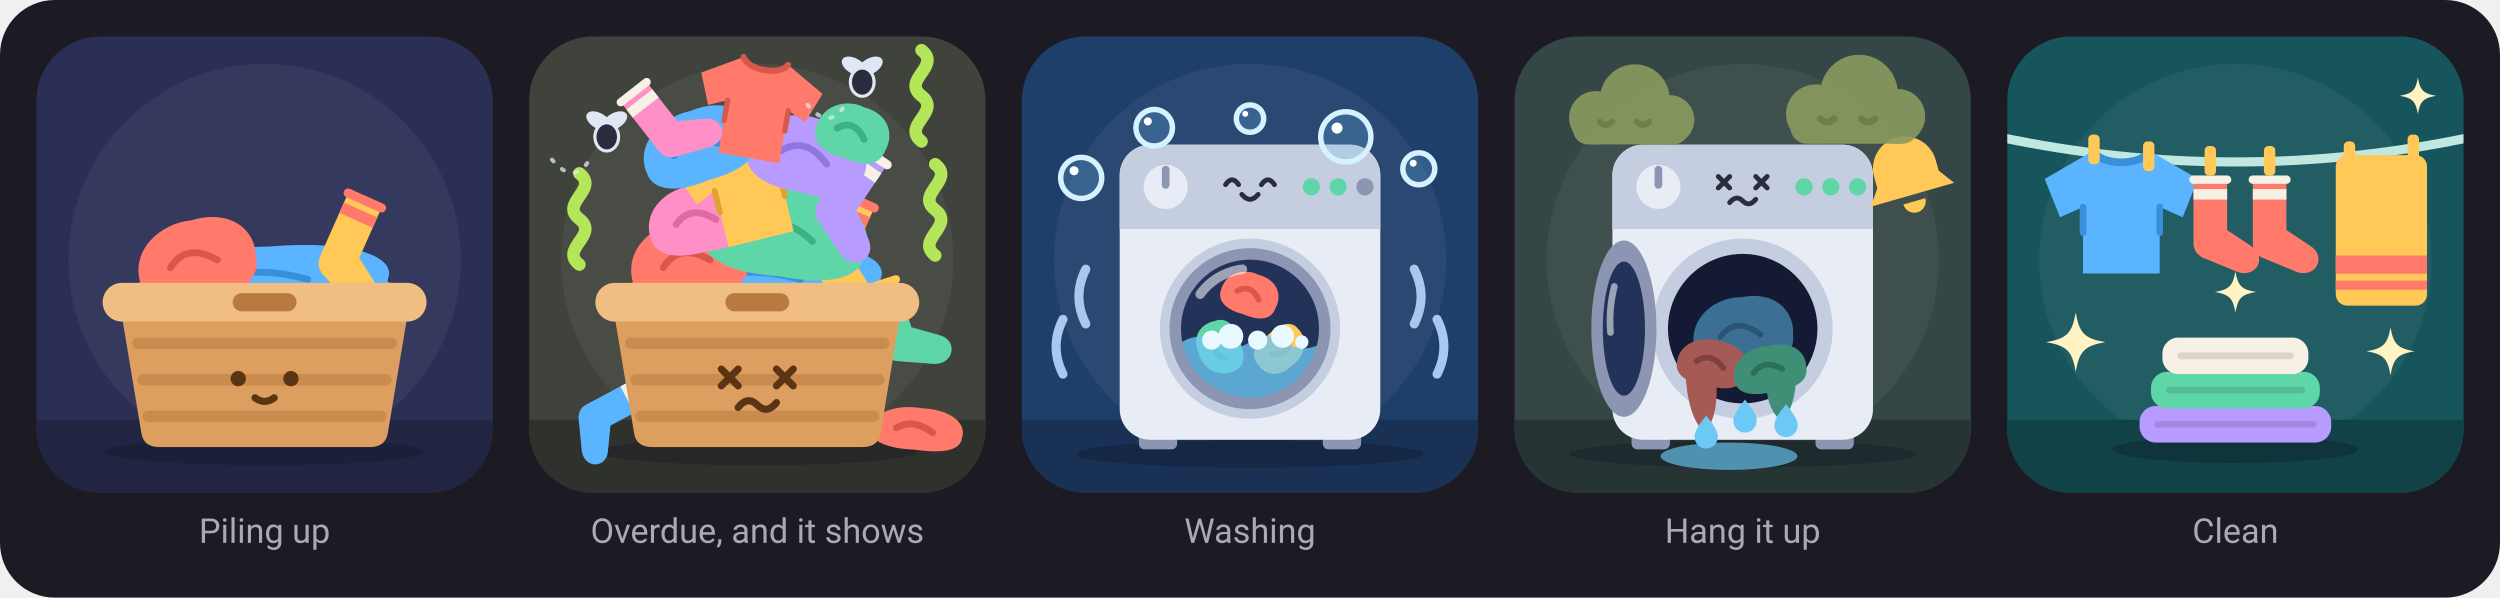
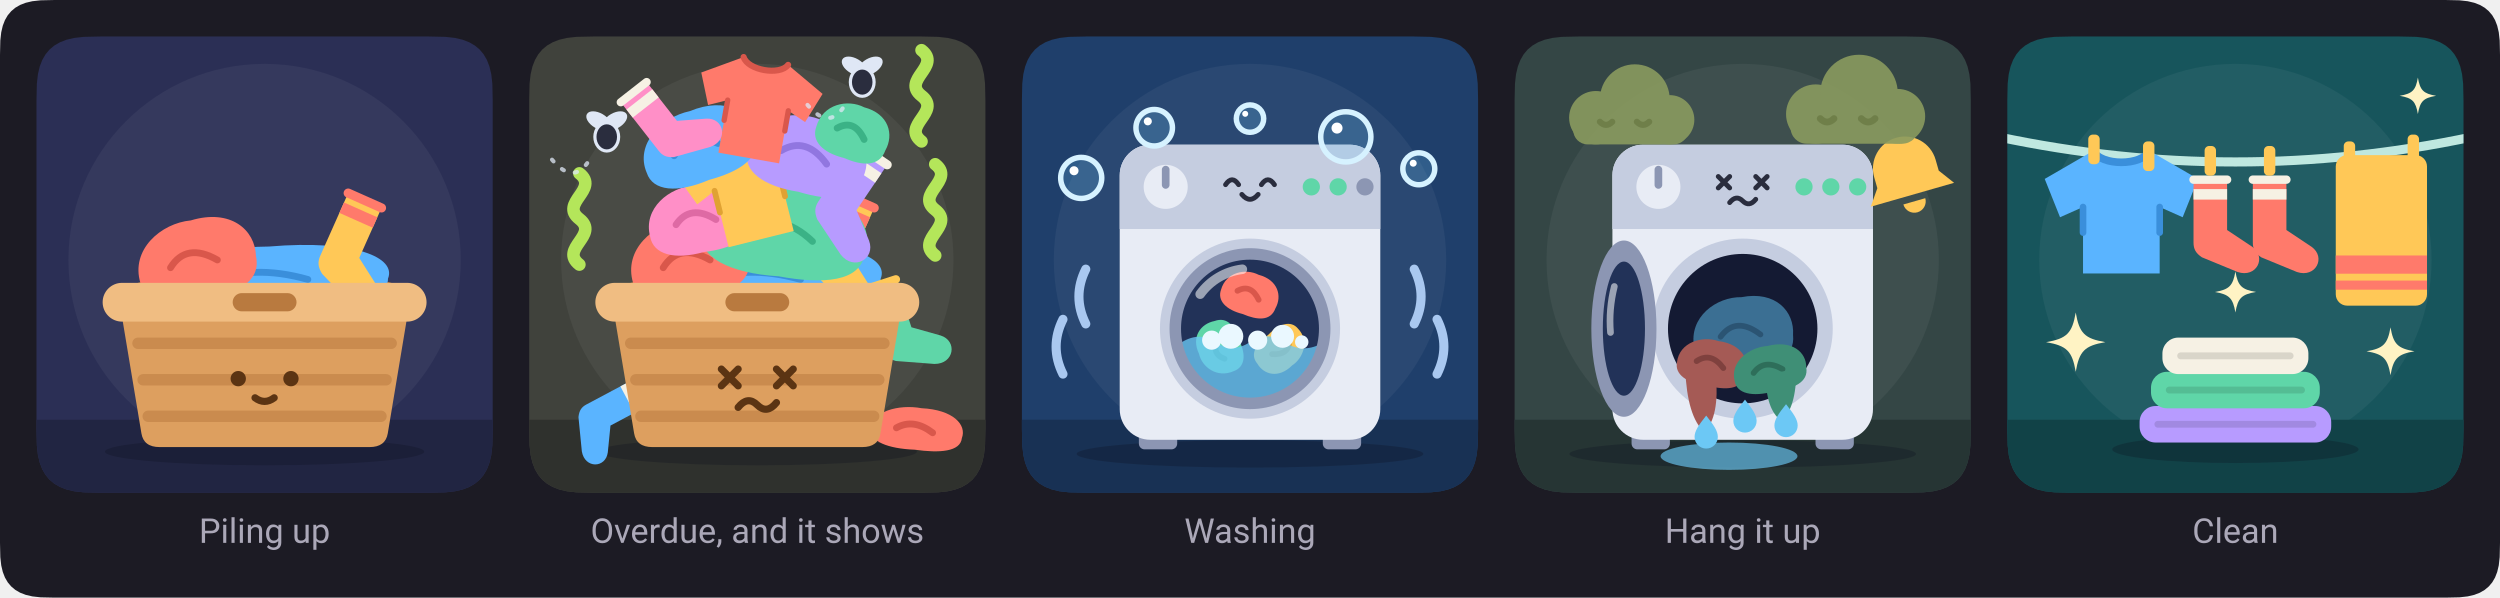
<svg xmlns="http://www.w3.org/2000/svg" width="1096" height="262" viewBox="0 0 1096 262">
-   <rect width="1096" height="262" rx="24" fill="#1C1B24" />
+   <path d="M1072 0L1078.26 0.14L1081.84 0.54L1084.73 1.22L1087.19 2.17L1089.3 3.4L1091.09 4.91L1092.6 6.7L1093.83 8.81L1094.78 11.27L1095.46 14.16L1095.86 17.74L1096 24L1096 238L1095.86 244.26L1095.46 247.84L1094.78 250.73L1093.83 253.19L1092.6 255.3L1091.09 257.09L1089.3 258.6L1087.19 259.83L1084.73 260.78L1081.84 261.46L1078.26 261.86L1072 262L24 262L17.74 261.86L14.16 261.46L11.27 260.78L8.81 259.83L6.7 258.6L4.91 257.09L3.4 255.3L2.17 253.19L1.22 250.73L0.54 247.84L0.14 244.26L0 238L0 24L0.14 17.74L0.54 14.16L1.22 11.27L2.17 8.81L3.4 6.7L4.91 4.91L6.7 3.4L8.81 2.17L11.27 1.22L14.16 0.54L17.74 0.14L24 0Z" fill="#1C1B24" />
  <svg x="16" y="16" width="200" height="200" class="ht-scene ht-scene-laundry" viewBox="0 0 200 200" role="img" aria-label="laundry" data-scene="laundry" data-state="accumulating">
-     <rect data-part="tile" width="200" height="200" rx="28" fill="#2b2f55" />
+     <path data-part="tile" d="M172 0L179.31 0.16L183.48 0.63L186.86 1.43L189.72 2.54L192.18 3.97L194.28 5.72L196.03 7.82L197.46 10.28L198.57 13.14L199.37 16.52L199.84 20.69L200 28L200 172L199.84 179.31L199.37 183.48L198.57 186.86L197.46 189.72L196.03 192.18L194.28 194.28L192.18 196.03L189.72 197.46L186.86 198.57L183.48 199.37L179.31 199.84L172 200L28 200L20.69 199.84L16.52 199.37L13.14 198.57L10.28 197.46L7.82 196.03L5.72 194.28L3.97 192.18L2.54 189.72L1.43 186.86L0.63 183.48L0.16 179.31L0 172L0 28L0.16 20.69L0.63 16.52L1.43 13.14L2.54 10.28L3.97 7.82L5.72 5.72L7.82 3.97L10.28 2.54L13.14 1.43L16.52 0.63L20.69 0.16L28 0Z" fill="#2b2f55" />
    <circle cx="100" cy="98" r="86" fill="#fff" opacity=".05" />
-     <path data-part="floor" d="M0 168H200V172a28 28 0 0 1-28 28H28a28 28 0 0 1-28-28Z" fill="#212542" />
+     <path data-part="floor" d="M0 168H200V172L200 172L199.84 179.31L199.37 183.48L198.57 186.86L197.46 189.72L196.03 192.18L194.28 194.28L192.18 196.03L189.72 197.46L186.86 198.57L183.48 199.37L179.31 199.84L172 200L28 200L20.69 199.84L16.52 199.37L13.14 198.57L10.28 197.46L7.82 196.03L5.72 194.28L3.97 192.18L2.54 189.72L1.43 186.86L0.63 183.48L0.16 179.31L0 172Z" fill="#212542" />
    <ellipse cx="100" cy="182" rx="70" ry="6" fill="#0c0f1e" opacity="0.28" />
    <ellipse cx="100" cy="112" rx="62" ry="9" fill="#b97a3f" />
    <g data-part="pile-step" data-index="1">
      <g transform="translate(100 106) rotate(-3)">
        <path d="M-54 3.75C-56.7 -8.25 -24.3 -15 2.7 -13.8C40.5 -15 58.32 -6 54 3C54 12 29.7 14.4 0 13.8C-32.4 15 -54 11.25 -54 3.75Z" fill="#5ab4ff" />
        <path d="M-24.3 0.75q18.9 -7.5 43.2 0.75" fill="none" stroke="#3a8fdb" stroke-width="3" stroke-linecap="round" />
      </g>
    </g>
    <g data-part="pile-step" data-index="2">
      <g transform="translate(70 98) rotate(-12)">
        <path d="M-26 4.75C-27.3 -10.45 -11.7 -19 1.3 -17.48C19.5 -19 28.08 -7.6 26 3.8C26 15.2 14.3 18.24 0 17.48C-15.6 19 -26 14.25 -26 4.75Z" fill="#ff7a6b" />
        <path d="M-11.7 0.95q9.1 -9.5 20.8 0.95" fill="none" stroke="#d9574b" stroke-width="3" stroke-linecap="round" />
      </g>
      <g transform="translate(135 92) rotate(24)">
        <path d="M-8-22H8V2L20 10C27 15 22 25 13 22L-4 15C-7 13-8 11-8 8Z" fill="#ffc857" />
        <path d="M-8-15H8" stroke="#ff7a6b" stroke-width="5" />
        <path d="M-8-22H8" stroke="#ff7a6b" stroke-width="4" stroke-linecap="round" />
      </g>
    </g>
    <path d="M36 114H164L154 174Q153 180 146 180H54Q47 180 46 174Z" fill="#dd9f5f" />
    <rect x="42" y="132" width="116" height="5" rx="2.5" fill="#b97a3f" opacity=".55" />
    <rect x="44.24" y="148" width="111.52" height="5" rx="2.5" fill="#b97a3f" opacity=".55" />
    <rect x="46.48" y="164" width="107.04" height="5" rx="2.5" fill="#b97a3f" opacity=".55" />
    <rect x="29" y="108" width="142" height="17" rx="8.5" fill="#f0bd82" />
    <rect x="86" y="112.5" width="28" height="8" rx="4" fill="#b97a3f" />
    <g data-part="face">
      <g transform="translate(100 150) scale(1.05)">
        <circle cx="-11" cy="0" r="3.2" fill="#5b3413" />
        <circle cx="11" cy="0" r="3.2" fill="#5b3413" />
        <path d="M-4 8q4 3 8 0" fill="none" stroke="#5b3413" stroke-width="3" stroke-linecap="round" stroke-linejoin="round" />
      </g>
    </g>
  </svg>
  <text x="116" y="238" text-anchor="middle" fill="#ABA8B8" font-size="15" font-family="-apple-system, Segoe UI, Roboto, Helvetica, Arial, sans-serif">Piling up</text>
  <svg x="232" y="16" width="200" height="200" class="ht-scene ht-scene-laundry" viewBox="0 0 200 200" role="img" aria-label="laundry" data-scene="laundry" data-state="due">
-     <rect data-part="tile" width="200" height="200" rx="28" fill="#40423c" />
+     <path data-part="tile" d="M172 0L179.31 0.16L183.48 0.63L186.86 1.43L189.72 2.54L192.18 3.97L194.28 5.72L196.03 7.82L197.46 10.28L198.57 13.14L199.37 16.52L199.84 20.69L200 28L200 172L199.84 179.31L199.37 183.48L198.57 186.86L197.46 189.72L196.03 192.18L194.28 194.28L192.18 196.03L189.72 197.46L186.86 198.57L183.48 199.37L179.31 199.84L172 200L28 200L20.69 199.84L16.52 199.37L13.14 198.57L10.28 197.46L7.82 196.03L5.72 194.28L3.97 192.18L2.54 189.72L1.43 186.86L0.63 183.48L0.16 179.31L0 172L0 28L0.16 20.69L0.63 16.52L1.43 13.14L2.54 10.28L3.97 7.82L5.72 5.72L7.82 3.97L10.28 2.54L13.14 1.43L16.52 0.63L20.69 0.16L28 0Z" fill="#40423c" />
    <circle cx="100" cy="98" r="86" fill="#fff" opacity=".05" />
-     <path data-part="floor" d="M0 168H200V172a28 28 0 0 1-28 28H28a28 28 0 0 1-28-28Z" fill="#2f312d" />
+     <path data-part="floor" d="M0 168H200V172L200 172L199.84 179.31L199.37 183.48L198.57 186.86L197.46 189.72L196.03 192.18L194.28 194.28L192.18 196.03L189.72 197.46L186.86 198.57L183.48 199.37L179.31 199.84L172 200L28 200L20.69 199.84L16.52 199.37L13.14 198.57L10.28 197.46L7.82 196.03L5.72 194.28L3.97 192.18L2.54 189.72L1.43 186.86L0.63 183.48L0.16 179.31L0 172Z" fill="#2f312d" />
    <ellipse cx="100" cy="182" rx="70" ry="6" fill="#0c0f1e" opacity="0.28" />
    <ellipse cx="100" cy="112" rx="62" ry="9" fill="#b97a3f" />
    <g data-part="pile-step" data-index="1">
      <g transform="translate(100 106) rotate(-3)">
        <path d="M-54 3.75C-56.7 -8.25 -24.3 -15 2.7 -13.8C40.5 -15 58.32 -6 54 3C54 12 29.7 14.4 0 13.8C-32.4 15 -54 11.25 -54 3.75Z" fill="#5ab4ff" />
        <path d="M-24.3 0.75q18.9 -7.5 43.2 0.75" fill="none" stroke="#3a8fdb" stroke-width="3" stroke-linecap="round" />
      </g>
    </g>
    <g data-part="pile-step" data-index="2">
      <g transform="translate(70 98) rotate(-12)">
        <path d="M-26 4.75C-27.3 -10.45 -11.7 -19 1.3 -17.48C19.5 -19 28.08 -7.6 26 3.8C26 15.2 14.3 18.24 0 17.48C-15.6 19 -26 14.25 -26 4.75Z" fill="#ff7a6b" />
        <path d="M-11.7 0.95q9.1 -9.5 20.8 0.95" fill="none" stroke="#d9574b" stroke-width="3" stroke-linecap="round" />
      </g>
      <g transform="translate(135 92) rotate(24)">
        <path d="M-8-22H8V2L20 10C27 15 22 25 13 22L-4 15C-7 13-8 11-8 8Z" fill="#ffc857" />
        <path d="M-8-15H8" stroke="#ff7a6b" stroke-width="5" />
        <path d="M-8-22H8" stroke="#ff7a6b" stroke-width="4" stroke-linecap="round" />
      </g>
    </g>
    <g data-part="pile-step" data-index="3">
      <g transform="translate(112 86) rotate(8)">
        <path d="M-36 5.25C-37.8 -11.55 -16.2 -21 1.8 -19.32C27 -21 38.88 -8.4 36 4.2C36 16.8 19.8 20.16 0 19.32C-21.6 21 -36 15.75 -36 5.25Z" fill="#5fd6a8" />
        <path d="M-16.2 1.05q12.6 -10.5 28.8 1.05" fill="none" stroke="#3bb286" stroke-width="3" stroke-linecap="round" />
      </g>
      <g transform="translate(74 80) rotate(-10)">
        <path d="M-22 4C-23.1 -8.8 -9.9 -16 1.1 -14.72C16.5 -16 23.76 -6.4 22 3.2C22 12.8 12.1 15.36 0 14.72C-13.2 16 -22 12 -22 4Z" fill="#ff8fc7" />
        <path d="M-9.9 0.8q7.7 -8 17.6 0.8" fill="none" stroke="#de6aa4" stroke-width="3" stroke-linecap="round" />
      </g>
    </g>
    <g data-part="pile-step" data-index="4">
      <g transform="translate(96 66) rotate(-14) scale(0.98)">
        <path d="M-11-24L-30-13L-24 2L-15-2V24H15V-2L24 2L30-13L11-24C8-18-8-18-11-24Z" fill="#ffc857" stroke-linejoin="round" />
        <path d="M-15-2V8M15-2V8" stroke="#e0a233" stroke-width="2.6" stroke-linecap="round" />
        <path d="M-11-24C-8-18 8-18 11-24" fill="none" stroke="#e0a233" stroke-width="3" stroke-linecap="round" />
      </g>
      <g transform="translate(138 70) rotate(34)">
        <path d="M-8-22H8V2L20 10C27 15 22 25 13 22L-4 15C-7 13-8 11-8 8Z" fill="#b79bff" />
        <path d="M-8-15H8" stroke="#f6f1e4" stroke-width="5" />
        <path d="M-8-22H8" stroke="#f6f1e4" stroke-width="4" stroke-linecap="round" />
      </g>
    </g>
    <g data-part="pile-step" data-index="5">
      <g transform="translate(122 52) rotate(14)">
        <path d="M-26 4.5C-27.3 -9.9 -11.7 -18 1.3 -16.56C19.5 -18 28.08 -7.2 26 3.6C26 14.4 14.3 17.28 0 16.56C-15.6 18 -26 13.5 -26 4.5Z" fill="#b79bff" />
        <path d="M-11.7 0.9q9.1 -9 20.8 0.9" fill="none" stroke="#9176e0" stroke-width="3" stroke-linecap="round" />
      </g>
      <g transform="translate(74 48) rotate(-18)">
        <path d="M-25 4.25C-26.25 -9.35 -11.25 -17 1.25 -15.64C18.75 -17 27 -6.8 25 3.4C25 13.6 13.75 16.32 0 15.64C-15 17 -25 12.75 -25 4.25Z" fill="#5ab4ff" />
        <path d="M-11.25 0.85q8.75 -8.5 20 0.85" fill="none" stroke="#3a8fdb" stroke-width="3" stroke-linecap="round" />
      </g>
    </g>
    <g data-part="pile-step" data-index="6">
      <g transform="translate(100 32) rotate(10) scale(0.9)">
        <path d="M-11-24L-30-13L-24 2L-15-2V24H15V-2L24 2L30-13L11-24C8-18-8-18-11-24Z" fill="#ff7a6b" stroke-linejoin="round" />
        <path d="M-15-2V8M15-2V8" stroke="#d9574b" stroke-width="2.6" stroke-linecap="round" />
        <path d="M-11-24C-8-18 8-18 11-24" fill="none" stroke="#d9574b" stroke-width="3" stroke-linecap="round" />
      </g>
      <g transform="translate(142 42) rotate(20)">
        <path d="M-16 3.25C-16.8 -7.15 -7.2 -13 0.8 -11.96C12 -13 17.28 -5.2 16 2.6C16 10.4 8.8 12.48 0 11.96C-9.6 13 -16 9.75 -16 3.25Z" fill="#5fd6a8" />
        <path d="M-7.2 0.65q5.6 -6.5 12.8 0.65" fill="none" stroke="#3bb286" stroke-width="3" stroke-linecap="round" />
      </g>
      <g transform="translate(58 40) rotate(-38) scale(0.9)">
        <path d="M-8-22H8V2L20 10C27 15 22 25 13 22L-4 15C-7 13-8 11-8 8Z" fill="#ff8fc7" />
        <path d="M-8-15H8" stroke="#f6f1e4" stroke-width="5" />
        <path d="M-8-22H8" stroke="#f6f1e4" stroke-width="4" stroke-linecap="round" />
      </g>
    </g>
    <g data-part="overflow">
      <g transform="translate(34 164) rotate(62) scale(0.82)">
        <path d="M-8-22H8V2L20 10C27 15 22 25 13 22L-4 15C-7 13-8 11-8 8Z" fill="#5ab4ff" />
        <path d="M-8-15H8" stroke="#f6f1e4" stroke-width="5" />
        <path d="M-8-22H8" stroke="#f6f1e4" stroke-width="4" stroke-linecap="round" />
      </g>
      <g transform="translate(170 172) rotate(6)">
        <path d="M-20 2.5C-21 -5.5 -9 -10 1 -9.2C15 -10 21.6 -4 20 2C20 8 11 9.6 0 9.2C-12 10 -20 7.5 -20 2.5Z" fill="#ff7a6b" />
        <path d="M-9 0.5q7 -5 16 0.5" fill="none" stroke="#d9574b" stroke-width="3" stroke-linecap="round" />
      </g>
      <g transform="translate(160 106)">
        <g class="ht-a-wobble">
          <g transform="translate(0 22) rotate(-18) scale(0.92)">
            <path d="M-8-22H8V2L20 10C27 15 22 25 13 22L-4 15C-7 13-8 11-8 8Z" fill="#5fd6a8" />
            <path d="M-8-15H8" stroke="#ffc857" stroke-width="5" />
            <path d="M-8-22H8" stroke="#ffc857" stroke-width="4" stroke-linecap="round" />
          </g>
        </g>
      </g>
    </g>
    <path d="M36 114H164L154 174Q153 180 146 180H54Q47 180 46 174Z" fill="#dd9f5f" />
    <rect x="42" y="132" width="116" height="5" rx="2.5" fill="#b97a3f" opacity=".55" />
    <rect x="44.24" y="148" width="111.52" height="5" rx="2.5" fill="#b97a3f" opacity=".55" />
    <rect x="46.48" y="164" width="107.04" height="5" rx="2.5" fill="#b97a3f" opacity=".55" />
    <rect x="29" y="108" width="142" height="17" rx="8.5" fill="#f0bd82" />
    <rect x="86" y="112.5" width="28" height="8" rx="4" fill="#b97a3f" />
    <g data-part="face">
      <g transform="translate(100 150) scale(1.05)">
        <path d="M-15-4l7 7m0-7l-7 7" fill="none" stroke="#5b3413" stroke-width="3" stroke-linecap="round" stroke-linejoin="round" />
        <path d="M8-4l7 7m0-7l-7 7" fill="none" stroke="#5b3413" stroke-width="3" stroke-linecap="round" stroke-linejoin="round" />
        <path d="M-8 12q4-5 8-1t8-1" fill="none" stroke="#5b3413" stroke-width="3" stroke-linecap="round" stroke-linejoin="round" />
      </g>
    </g>
    <g data-part="stench" data-index="0">
      <g transform="translate(22 100)">
        <g class="ht-a-waft ht-d1">
          <path d="M0 0c-9-7 9-13 0-20c-9-7 9-13 0-20" fill="none" stroke="#b4e65a" stroke-width="5.5" stroke-linecap="round" />
        </g>
      </g>
    </g>
    <g data-part="stench" data-index="1">
      <g transform="translate(178 96)">
        <g class="ht-a-waft ht-d2">
          <path d="M0 0c-9-7 9-13 0-20c-9-7 9-13 0-20" fill="none" stroke="#b4e65a" stroke-width="5.5" stroke-linecap="round" />
        </g>
      </g>
    </g>
    <g data-part="stench" data-index="2">
      <g transform="translate(172 46)">
        <g class="ht-a-waft ht-d3">
          <path d="M0 0c-9-7 9-13 0-20c-9-7 9-13 0-20" fill="none" stroke="#b4e65a" stroke-width="5.5" stroke-linecap="round" />
        </g>
      </g>
    </g>
    <g data-part="fly" data-index="0">
      <g transform="translate(34 44)">
        <g class="ht-a-buzz ht-d1">
          <path d="M-24 10q10 12 17-1" fill="none" stroke="#dfe7f5" stroke-width="1.8" stroke-linecap="round" stroke-dasharray="1 5" opacity=".75" />
          <ellipse cx="-3.5" cy="-7" rx="6" ry="3.4" transform="rotate(30 -3.5 -7)" fill="#dfe7f5" />
          <ellipse cx="3.5" cy="-7" rx="6" ry="3.4" transform="rotate(-30 3.5 -7)" fill="#dfe7f5" />
          <ellipse rx="5.2" ry="6.2" fill="#2a2d3e" stroke="#dfe7f5" stroke-width="1.4" />
        </g>
      </g>
    </g>
    <g data-part="fly" data-index="1">
      <g transform="translate(146 20)">
        <g class="ht-a-buzz ht-d2">
          <path d="M-24 10q10 12 17-1" fill="none" stroke="#dfe7f5" stroke-width="1.8" stroke-linecap="round" stroke-dasharray="1 5" opacity=".75" />
          <ellipse cx="-3.5" cy="-7" rx="6" ry="3.4" transform="rotate(30 -3.5 -7)" fill="#dfe7f5" />
          <ellipse cx="3.5" cy="-7" rx="6" ry="3.4" transform="rotate(-30 3.5 -7)" fill="#dfe7f5" />
          <ellipse rx="5.2" ry="6.2" fill="#2a2d3e" stroke="#dfe7f5" stroke-width="1.4" />
        </g>
      </g>
    </g>
  </svg>
  <text x="332" y="238" text-anchor="middle" fill="#ABA8B8" font-size="15" font-family="-apple-system, Segoe UI, Roboto, Helvetica, Arial, sans-serif">Overdue, and it shows</text>
  <svg x="448" y="16" width="200" height="200" class="ht-scene ht-scene-laundry" viewBox="0 0 200 200" role="img" aria-label="laundry" data-scene="laundry" data-state="running">
-     <rect data-part="tile" width="200" height="200" rx="28" fill="#1f3f6b" />
+     <path data-part="tile" d="M172 0L179.31 0.16L183.48 0.63L186.86 1.43L189.72 2.54L192.18 3.97L194.28 5.72L196.03 7.82L197.46 10.28L198.57 13.14L199.37 16.52L199.84 20.69L200 28L200 172L199.84 179.31L199.37 183.48L198.57 186.86L197.46 189.72L196.03 192.18L194.28 194.28L192.18 196.03L189.72 197.46L186.86 198.57L183.48 199.37L179.31 199.84L172 200L28 200L20.69 199.84L16.52 199.37L13.14 198.57L10.28 197.46L7.82 196.03L5.72 194.28L3.97 192.18L2.54 189.72L1.43 186.86L0.63 183.48L0.16 179.31L0 172L0 28L0.16 20.69L0.63 16.52L1.43 13.14L2.54 10.28L3.97 7.82L5.72 5.72L7.82 3.97L10.28 2.54L13.14 1.43L16.52 0.63L20.69 0.16L28 0Z" fill="#1f3f6b" />
    <circle cx="100" cy="98" r="86" fill="#fff" opacity=".05" />
-     <path data-part="floor" d="M0 168H200V172a28 28 0 0 1-28 28H28a28 28 0 0 1-28-28Z" fill="#183154" />
+     <path data-part="floor" d="M0 168H200V172L200 172L199.84 179.31L199.37 183.48L198.57 186.86L197.46 189.72L196.03 192.18L194.28 194.28L192.18 196.03L189.72 197.46L186.86 198.57L183.48 199.37L179.31 199.84L172 200L28 200L20.69 199.84L16.52 199.37L13.14 198.57L10.28 197.46L7.82 196.03L5.72 194.28L3.97 192.18L2.54 189.72L1.43 186.86L0.63 183.48L0.16 179.31L0 172Z" fill="#183154" />
    <ellipse cx="100" cy="183" rx="76" ry="6" fill="#0c0f1e" opacity="0.28" />
    <g data-part="machine">
      <g class="ht-a-rumble">
        <g transform="translate(100 181) scale(0.84)">
          <g transform="translate(-100 -181)">
            <rect x="42" y="172" width="20" height="9" rx="3" fill="#8c96b3" />
            <rect x="138" y="172" width="20" height="9" rx="3" fill="#8c96b3" />
            <rect x="32" y="22" width="136" height="154" rx="16" fill="#e8ecf5" />
            <path d="M32 66V38a16 16 0 0 1 16-16H152a16 16 0 0 1 16 16V66Z" fill="#c5cde0" />
            <circle cx="56" cy="44" r="11.5" fill="#e8ecf5" />
            <rect x="54" y="33" width="4" height="12" rx="2" fill="#8c96b3" />
            <circle cx="100" cy="118" r="47" fill="#c5cde0" />
            <circle cx="132" cy="44" r="4.5" fill="#5fd6a8" />
            <circle cx="146" cy="44" r="4.5" fill="#5fd6a8" />
            <circle cx="160" cy="44" r="4.5" fill="#8c96b3" />
            <g data-part="face">
              <g transform="translate(100 42) scale(0.85)">
                <path d="M-15 1q4-6 8 0" fill="none" stroke="#2a2d3e" stroke-width="3" stroke-linecap="round" stroke-linejoin="round" />
                <path d="M7 1q4-6 8 0" fill="none" stroke="#2a2d3e" stroke-width="3" stroke-linecap="round" stroke-linejoin="round" />
                <path d="M-5 7q5 6 10 0" fill="none" stroke="#2a2d3e" stroke-width="3" stroke-linecap="round" stroke-linejoin="round" />
              </g>
            </g>
            <circle cx="100" cy="118" r="39" fill="#223258" />
            <g data-part="drum">
              <g transform="translate(100 118)">
                <g class="ht-a-spin">
                  <g transform="translate(0 -18) rotate(20)">
                    <path d="M-15 3C-15.75 -6.6 -6.75 -12 0.75 -11.04C11.25 -12 16.2 -4.8 15 2.4C15 9.6 8.25 11.52 0 11.04C-9 12 -15 9 -15 3Z" fill="#ff7a6b" />
                    <path d="M-6.75 0.6q5.25 -6 12 0.6" fill="none" stroke="#d9574b" stroke-width="3" stroke-linecap="round" />
                  </g>
                  <g transform="translate(16 11) rotate(140)">
                    <path d="M-14 2.75C-14.7 -6.05 -6.3 -11 0.7 -10.12C10.5 -11 15.12 -4.4 14 2.2C14 8.8 7.7 10.56 0 10.12C-8.4 11 -14 8.25 -14 2.75Z" fill="#ffc857" />
                    <path d="M-6.3 0.55q4.9 -5.5 11.2 0.55" fill="none" stroke="#e0a233" stroke-width="3" stroke-linecap="round" />
                  </g>
                  <g transform="translate(-16 10) rotate(250)">
                    <path d="M-14 3C-14.7 -6.6 -6.3 -12 0.7 -11.04C10.5 -12 15.12 -4.8 14 2.4C14 9.6 7.7 11.52 0 11.04C-8.4 12 -14 9 -14 3Z" fill="#5fd6a8" />
                    <path d="M-6.3 0.6q4.9 -6 11.2 0.6" fill="none" stroke="#3bb286" stroke-width="3" stroke-linecap="round" />
                  </g>
                </g>
              </g>
            </g>
            <g transform="translate(100 118)">
              <g class="ht-a-slosh">
                <path d="M-37 8Q-27 1-18 7T0 7T18 7T37 8A38 38 0 0 1-37 8Z" fill="#6cc8f5" opacity=".78" />
                <g fill="#eaf8ff">
                  <circle cx="-20" cy="6" r="5" />
                  <circle cx="-10" cy="4" r="6.5" />
                  <circle cx="4" cy="6" r="5" />
                  <circle cx="17" cy="4" r="6" />
                  <circle cx="27" cy="7" r="3.5" />
                </g>
              </g>
            </g>
            <circle cx="100" cy="118" r="39" fill="none" stroke="#8c96b3" stroke-width="6" />
            <path d="M74 100a32 32 0 0 1 22-13" fill="none" stroke="#fff" stroke-width="5" stroke-linecap="round" opacity=".55" />
          </g>
        </g>
      </g>
    </g>
    <g data-part="bubble">
      <g transform="translate(142 44)">
        <g class="ht-a-rise ht-d1">
          <circle r="11" fill="#6cc8f5" opacity=".22" />
          <circle r="11" fill="none" stroke="#d6f2ff" stroke-width="2.4" />
          <circle cx="-3.85" cy="-3.85" r="2.42" fill="#fff" />
        </g>
      </g>
    </g>
    <g data-part="bubble">
      <g transform="translate(58 40)">
        <g class="ht-a-rise ht-d2">
          <circle r="8" fill="#6cc8f5" opacity=".22" />
          <circle r="8" fill="none" stroke="#d6f2ff" stroke-width="2.4" />
          <circle cx="-2.8" cy="-2.8" r="1.76" fill="#fff" />
        </g>
      </g>
    </g>
    <g data-part="bubble">
      <g transform="translate(174 58)">
        <g class="ht-a-rise ht-d3">
          <circle r="7" fill="#6cc8f5" opacity=".22" />
          <circle r="7" fill="none" stroke="#d6f2ff" stroke-width="2.4" />
          <circle cx="-2.45" cy="-2.45" r="1.54" fill="#fff" />
        </g>
      </g>
    </g>
    <g data-part="bubble">
      <g transform="translate(26 62)">
        <g class="ht-a-rise ht-d4">
          <circle r="9" fill="#6cc8f5" opacity=".22" />
          <circle r="9" fill="none" stroke="#d6f2ff" stroke-width="2.4" />
          <circle cx="-3.15" cy="-3.15" r="1.98" fill="#fff" />
        </g>
      </g>
    </g>
    <g data-part="bubble">
      <g transform="translate(100 36)">
        <g class="ht-a-rise ht-d5">
          <circle r="6" fill="#6cc8f5" opacity=".22" />
          <circle r="6" fill="none" stroke="#d6f2ff" stroke-width="2.4" />
          <circle cx="-2.1" cy="-2.1" r="1.32" fill="#fff" />
        </g>
      </g>
    </g>
    <g data-part="shake">
      <g transform="translate(28 102)">
        <g class="ht-a-flicker ht-d1">
          <path d="M0 0q-6 12 0 24" fill="none" stroke="#a9c8f0" stroke-width="4" stroke-linecap="round" />
        </g>
      </g>
      <g transform="translate(18 124)">
        <g class="ht-a-flicker ht-d2">
          <path d="M0 0q-6 12 0 24" fill="none" stroke="#a9c8f0" stroke-width="4" stroke-linecap="round" />
        </g>
      </g>
      <g transform="translate(172 102)">
        <g class="ht-a-flicker ht-d1">
          <path d="M0 0q6 12 0 24" fill="none" stroke="#a9c8f0" stroke-width="4" stroke-linecap="round" />
        </g>
      </g>
      <g transform="translate(182 124)">
        <g class="ht-a-flicker ht-d2">
          <path d="M0 0q6 12 0 24" fill="none" stroke="#a9c8f0" stroke-width="4" stroke-linecap="round" />
        </g>
      </g>
    </g>
  </svg>
  <text x="548" y="238" text-anchor="middle" fill="#ABA8B8" font-size="15" font-family="-apple-system, Segoe UI, Roboto, Helvetica, Arial, sans-serif">Washing</text>
  <svg x="664" y="16" width="200" height="200" class="ht-scene ht-scene-laundry" viewBox="0 0 200 200" role="img" aria-label="laundry" data-scene="laundry" data-state="waiting">
-     <rect data-part="tile" width="200" height="200" rx="28" fill="#344645" />
+     <path data-part="tile" d="M172 0L179.31 0.16L183.48 0.63L186.86 1.43L189.72 2.54L192.18 3.97L194.28 5.72L196.03 7.82L197.46 10.28L198.57 13.14L199.37 16.52L199.84 20.69L200 28L200 172L199.84 179.31L199.37 183.48L198.57 186.86L197.46 189.72L196.03 192.18L194.28 194.28L192.18 196.03L189.72 197.46L186.86 198.57L183.48 199.37L179.31 199.84L172 200L28 200L20.69 199.84L16.52 199.37L13.14 198.57L10.28 197.46L7.82 196.03L5.72 194.28L3.97 192.18L2.54 189.72L1.43 186.86L0.63 183.48L0.16 179.31L0 172L0 28L0.16 20.69L0.63 16.52L1.43 13.14L2.54 10.28L3.97 7.82L5.72 5.72L7.82 3.97L10.28 2.54L13.14 1.43L16.52 0.63L20.69 0.16L28 0Z" fill="#344645" />
    <circle cx="100" cy="98" r="86" fill="#fff" opacity=".05" />
-     <path data-part="floor" d="M0 168H200V172a28 28 0 0 1-28 28H28a28 28 0 0 1-28-28Z" fill="#263534" />
+     <path data-part="floor" d="M0 168H200V172L200 172L199.84 179.31L199.37 183.48L198.57 186.86L197.46 189.72L196.03 192.18L194.28 194.28L192.18 196.03L189.72 197.46L186.86 198.57L183.48 199.37L179.31 199.84L172 200L28 200L20.69 199.84L16.52 199.37L13.14 198.57L10.28 197.46L7.82 196.03L5.72 194.28L3.97 192.18L2.54 189.72L1.43 186.86L0.63 183.48L0.16 179.31L0 172Z" fill="#263534" />
    <ellipse cx="100" cy="183" rx="76" ry="6" fill="#0c0f1e" opacity="0.28" />
    <ellipse cx="94" cy="184" rx="30" ry="6" fill="#6cc8f5" opacity=".65" data-part="puddle" />
    <g data-part="machine">
      <g transform="translate(100 181) scale(0.84)">
        <g transform="translate(-100 -181)">
          <rect x="42" y="172" width="20" height="9" rx="3" fill="#8c96b3" />
          <rect x="138" y="172" width="20" height="9" rx="3" fill="#8c96b3" />
          <rect x="32" y="22" width="136" height="154" rx="16" fill="#e8ecf5" />
          <path d="M32 66V38a16 16 0 0 1 16-16H152a16 16 0 0 1 16 16V66Z" fill="#c5cde0" />
          <circle cx="56" cy="44" r="11.5" fill="#e8ecf5" />
          <rect x="54" y="33" width="4" height="12" rx="2" fill="#8c96b3" />
          <circle cx="100" cy="118" r="47" fill="#c5cde0" />
          <circle cx="132" cy="44" r="4.5" fill="#5fd6a8" />
          <circle cx="146" cy="44" r="4.5" fill="#5fd6a8" />
          <circle cx="160" cy="44" r="4.5" fill="#5fd6a8" />
          <g data-part="face">
            <g transform="translate(100 42) scale(0.85)">
              <path d="M-15-4l7 7m0-7l-7 7" fill="none" stroke="#2a2d3e" stroke-width="3" stroke-linecap="round" stroke-linejoin="round" />
              <path d="M8-4l7 7m0-7l-7 7" fill="none" stroke="#2a2d3e" stroke-width="3" stroke-linecap="round" stroke-linejoin="round" />
              <path d="M-8 12q4-5 8-1t8-1" fill="none" stroke="#2a2d3e" stroke-width="3" stroke-linecap="round" stroke-linejoin="round" />
            </g>
          </g>
          <circle cx="100" cy="118" r="39" fill="#141a33" />
          <g data-part="wet-clothes">
            <g transform="translate(100 120) rotate(-6)">
              <path d="M-26 5C-27.3 -11 -11.7 -20 1.3 -18.4C19.5 -20 28.08 -8 26 4C26 16 14.3 19.2 0 18.4C-15.6 20 -26 15 -26 5Z" fill="#3b6f93" />
              <path d="M-11.7 1q9.1 -10 20.8 1" fill="none" stroke="#2b5473" stroke-width="3" stroke-linecap="round" />
            </g>
            <g transform="translate(84 136) rotate(12)">
              <path d="M-18 3.25C-18.9 -7.15 -8.1 -13 0.9 -11.96C13.5 -13 19.44 -5.2 18 2.6C18 10.4 9.9 12.48 0 11.96C-10.8 13 -18 9.75 -18 3.25Z" fill="#a55a55" />
              <path d="M-8.1 0.65q6.3 -6.5 14.4 0.65" fill="none" stroke="#7f413e" stroke-width="3" stroke-linecap="round" />
            </g>
            <g transform="translate(114 139) rotate(-10)">
              <path d="M-19 3.25C-19.95 -7.15 -8.55 -13 0.95 -11.96C14.25 -13 20.52 -5.2 19 2.6C19 10.4 10.45 12.48 0 11.96C-11.4 13 -19 9.75 -19 3.25Z" fill="#3f8f76" />
              <path d="M-8.55 0.65q6.65 -6.5 15.2 0.65" fill="none" stroke="#2e6e5a" stroke-width="3" stroke-linecap="round" />
            </g>
            <path d="M70 139Q71 164 80 172Q88 164 86 142Z" fill="#a55a55" />
            <path d="M112 142Q112 160 120 166Q128 160 128 139Z" fill="#3f8f76" />
          </g>
          <g data-part="door">
            <ellipse cx="38" cy="118" rx="17" ry="46" fill="#8c96b3" />
            <ellipse cx="38" cy="118" rx="11" ry="35" fill="#223258" />
            <path d="M33 96q-3 12-2 24" fill="none" stroke="#fff" stroke-width="3.5" stroke-linecap="round" opacity=".55" />
          </g>
        </g>
      </g>
    </g>
    <g data-part="drip">
      <g transform="translate(84 173)">
        <g class="ht-a-drip ht-d1">
          <g transform="translate(0 0) scale(0.85)">
            <path d="M0-8C4-3 6 0 6 3a6 6 0 0 1-12 0C-6 0-4-3 0-8Z" fill="#6cc8f5" />
          </g>
        </g>
      </g>
      <g transform="translate(119 168)">
        <g class="ht-a-drip ht-d2">
          <g transform="translate(0 0) scale(0.85)">
            <path d="M0-8C4-3 6 0 6 3a6 6 0 0 1-12 0C-6 0-4-3 0-8Z" fill="#6cc8f5" />
          </g>
        </g>
      </g>
      <g transform="translate(101 166)">
        <g class="ht-a-drip ht-d3">
          <g transform="translate(0 0) scale(0.85)">
            <path d="M0-8C4-3 6 0 6 3a6 6 0 0 1-12 0C-6 0-4-3 0-8Z" fill="#6cc8f5" />
          </g>
        </g>
      </g>
    </g>
    <g data-part="ding">
      <g transform="translate(170 54) rotate(-16)">
        <g class="ht-a-pulse">
          <path d="M-14 4a14 14 0 0 1 28 0v5l5 7H-19l5-7ZM-5 19a5 5 0 0 0 10 0Z" fill="#ffc857" />
        </g>
      </g>
    </g>
    <g data-part="cloud">
      <g transform="translate(148 30)">
        <g class="ht-a-drift ht-d1">
          <g fill="#8a9a5e" opacity=".9">
            <circle cx="-16" cy="4" r="13" />
            <circle cx="3" cy="-5" r="17" />
            <circle cx="20" cy="5" r="12" />
            <rect x="-27" y="3" width="56" height="14" rx="7" />
          </g>
          <path d="M-14 6q3 3 6 0M4 6q3 3 6 0" fill="none" stroke="#6f7f49" stroke-width="3" stroke-linecap="round" />
        </g>
      </g>
    </g>
    <g data-part="cloud">
      <g transform="translate(50 32) scale(0.9)">
        <g class="ht-a-drift ht-d2">
          <g fill="#8a9a5e" opacity=".9">
            <circle cx="-16" cy="4" r="13" />
            <circle cx="3" cy="-5" r="17" />
            <circle cx="20" cy="5" r="12" />
            <rect x="-27" y="3" width="56" height="14" rx="7" />
          </g>
          <path d="M-14 6q3 3 6 0M4 6q3 3 6 0" fill="none" stroke="#6f7f49" stroke-width="3" stroke-linecap="round" />
        </g>
      </g>
    </g>
  </svg>
  <text x="764" y="238" text-anchor="middle" fill="#ABA8B8" font-size="15" font-family="-apple-system, Segoe UI, Roboto, Helvetica, Arial, sans-serif">Hang it up</text>
  <svg x="880" y="16" width="200" height="200" class="ht-scene ht-scene-laundry" viewBox="0 0 200 200" role="img" aria-label="laundry" data-scene="laundry" data-state="clean">
-     <rect data-part="tile" width="200" height="200" rx="28" fill="#17555c" />
+     <path data-part="tile" d="M172 0L179.31 0.16L183.48 0.63L186.86 1.43L189.72 2.54L192.18 3.97L194.28 5.72L196.03 7.82L197.46 10.28L198.57 13.14L199.37 16.52L199.84 20.69L200 28L200 172L199.84 179.31L199.37 183.48L198.57 186.86L197.46 189.72L196.03 192.18L194.28 194.28L192.18 196.03L189.72 197.46L186.86 198.57L183.48 199.37L179.31 199.84L172 200L28 200L20.69 199.84L16.52 199.37L13.14 198.57L10.28 197.46L7.82 196.03L5.72 194.28L3.97 192.18L2.54 189.72L1.43 186.86L0.63 183.48L0.16 179.31L0 172L0 28L0.16 20.69L0.63 16.52L1.43 13.14L2.54 10.28L3.97 7.82L5.72 5.72L7.82 3.97L10.28 2.54L13.14 1.43L16.52 0.63L20.69 0.16L28 0Z" fill="#17555c" />
    <circle cx="100" cy="98" r="86" fill="#fff" opacity=".05" />
-     <path data-part="floor" d="M0 168H200V172a28 28 0 0 1-28 28H28a28 28 0 0 1-28-28Z" fill="#114247" />
+     <path data-part="floor" d="M0 168H200V172L200 172L199.84 179.31L199.37 183.48L198.57 186.86L197.46 189.72L196.03 192.18L194.28 194.28L192.18 196.03L189.72 197.46L186.86 198.57L183.48 199.37L179.31 199.84L172 200L28 200L20.69 199.84L16.52 199.37L13.14 198.57L10.28 197.46L7.82 196.03L5.72 194.28L3.97 192.18L2.54 189.72L1.43 186.86L0.63 183.48L0.16 179.31L0 172Z" fill="#114247" />
    <path d="M-4 44Q100 66 204 44" fill="none" stroke="#bfe8e0" stroke-width="4" />
    <g data-part="line">
      <g transform="translate(50 77)">
        <g class="ht-a-sway ht-d1">
          <g transform="translate(0 0) scale(1.12)">
            <path d="M-11-24L-30-13L-24 2L-15-2V24H15V-2L24 2L30-13L11-24C8-18-8-18-11-24Z" fill="#5ab4ff" stroke-linejoin="round" />
            <path d="M-15-2V8M15-2V8" stroke="#3a8fdb" stroke-width="2.6" stroke-linecap="round" />
            <path d="M-11-24C-8-18 8-18 11-24" fill="none" stroke="#3a8fdb" stroke-width="3" stroke-linecap="round" />
          </g>
        </g>
      </g>
      <g transform="translate(102 58)">
        <g class="ht-a-sway ht-d2">
          <g transform="translate(-13 25) scale(0.92)">
            <path d="M-8-22H8V2L20 10C27 15 22 25 13 22L-4 15C-7 13-8 11-8 8Z" fill="#ff7a6b" />
            <path d="M-8-15H8" stroke="#f6f1e4" stroke-width="5" />
            <path d="M-8-22H8" stroke="#f6f1e4" stroke-width="4" stroke-linecap="round" />
          </g>
          <g transform="translate(13 25) scale(0.92)">
            <path d="M-8-22H8V2L20 10C27 15 22 25 13 22L-4 15C-7 13-8 11-8 8Z" fill="#ff7a6b" />
            <path d="M-8-15H8" stroke="#f6f1e4" stroke-width="5" />
            <path d="M-8-22H8" stroke="#f6f1e4" stroke-width="4" stroke-linecap="round" />
          </g>
        </g>
      </g>
      <g transform="translate(164 52)">
        <g class="ht-a-sway ht-d3">
          <rect x="-20" y="0" width="40" height="66" rx="5" fill="#ffc857" />
          <rect x="-20" y="44" width="40" height="8" fill="#ff7a6b" />
          <rect x="-20" y="55" width="40" height="4" fill="#ff7a6b" />
        </g>
      </g>
      <rect x="35.5" y="43" width="5" height="13" rx="2" fill="#ffc857" />
      <rect x="59.5" y="46" width="5" height="13" rx="2" fill="#ffc857" />
      <rect x="86.5" y="48" width="5" height="13" rx="2" fill="#ffc857" />
      <rect x="112.5" y="48" width="5" height="13" rx="2" fill="#ffc857" />
      <rect x="147.5" y="46" width="5" height="13" rx="2" fill="#ffc857" />
      <rect x="175.5" y="43" width="5" height="13" rx="2" fill="#ffc857" />
    </g>
    <g data-part="folded">
      <ellipse cx="100" cy="181" rx="54" ry="6" fill="#0c0f1e" opacity="0.28" />
      <rect x="58" y="162" width="84" height="16" rx="7" fill="#b79bff" />
      <rect x="63" y="147" width="74" height="16" rx="7" fill="#5fd6a8" />
      <rect x="68" y="132" width="64" height="16" rx="7" fill="#f6f1e4" />
      <path d="M66 170h68M71 155h58M76 140h48" stroke="#000" stroke-opacity=".12" stroke-width="3" stroke-linecap="round" />
    </g>
    <g data-part="sparkle">
      <g transform="translate(30 134) scale(1.3)">
        <g class="ht-a-twinkle ht-d1">
          <path d="M0-10C1.2-3 3-1.2 10 0C3 1.2 1.2 3 0 10C-1.2 3-3 1.2-10 0C-3-1.2-1.2-3 0-10Z" fill="#fff3c4" />
        </g>
      </g>
    </g>
    <g data-part="sparkle">
      <g transform="translate(168 138) scale(1.05)">
        <g class="ht-a-twinkle ht-d2">
          <path d="M0-10C1.2-3 3-1.2 10 0C3 1.2 1.2 3 0 10C-1.2 3-3 1.2-10 0C-3-1.2-1.2-3 0-10Z" fill="#fff3c4" />
        </g>
      </g>
    </g>
    <g data-part="sparkle">
      <g transform="translate(100 112) scale(0.9)">
        <g class="ht-a-twinkle ht-d3">
          <path d="M0-10C1.2-3 3-1.2 10 0C3 1.2 1.2 3 0 10C-1.2 3-3 1.2-10 0C-3-1.2-1.2-3 0-10Z" fill="#fff3c4" />
        </g>
      </g>
    </g>
    <g data-part="sparkle">
      <g transform="translate(180 26) scale(0.8)">
        <g class="ht-a-twinkle ht-d4">
          <path d="M0-10C1.2-3 3-1.2 10 0C3 1.2 1.2 3 0 10C-1.2 3-3 1.2-10 0C-3-1.2-1.2-3 0-10Z" fill="#fff3c4" />
        </g>
      </g>
    </g>
  </svg>
  <text x="980" y="238" text-anchor="middle" fill="#ABA8B8" font-size="15" font-family="-apple-system, Segoe UI, Roboto, Helvetica, Arial, sans-serif">Clean</text>
</svg>
